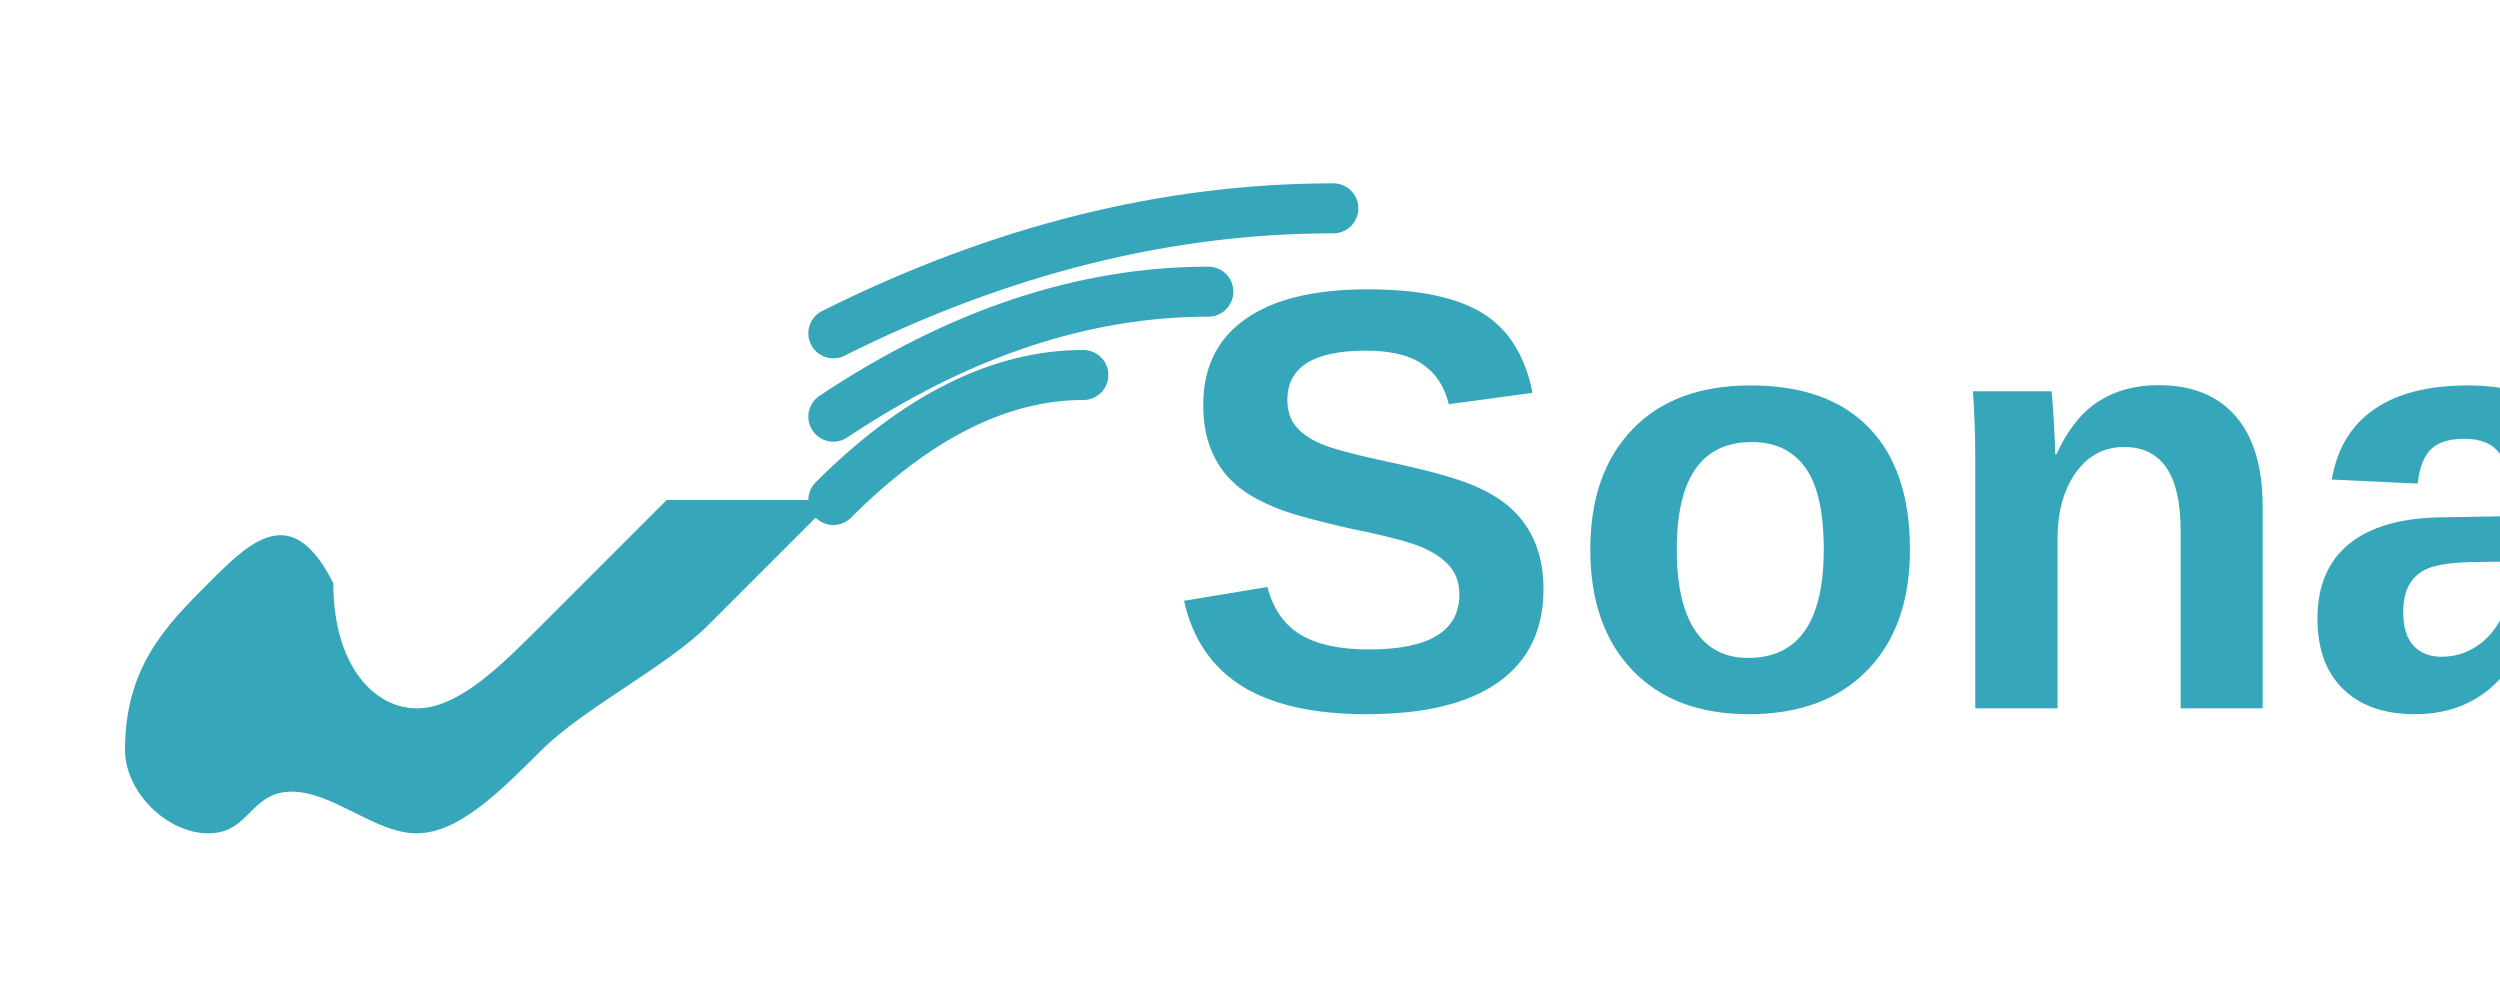
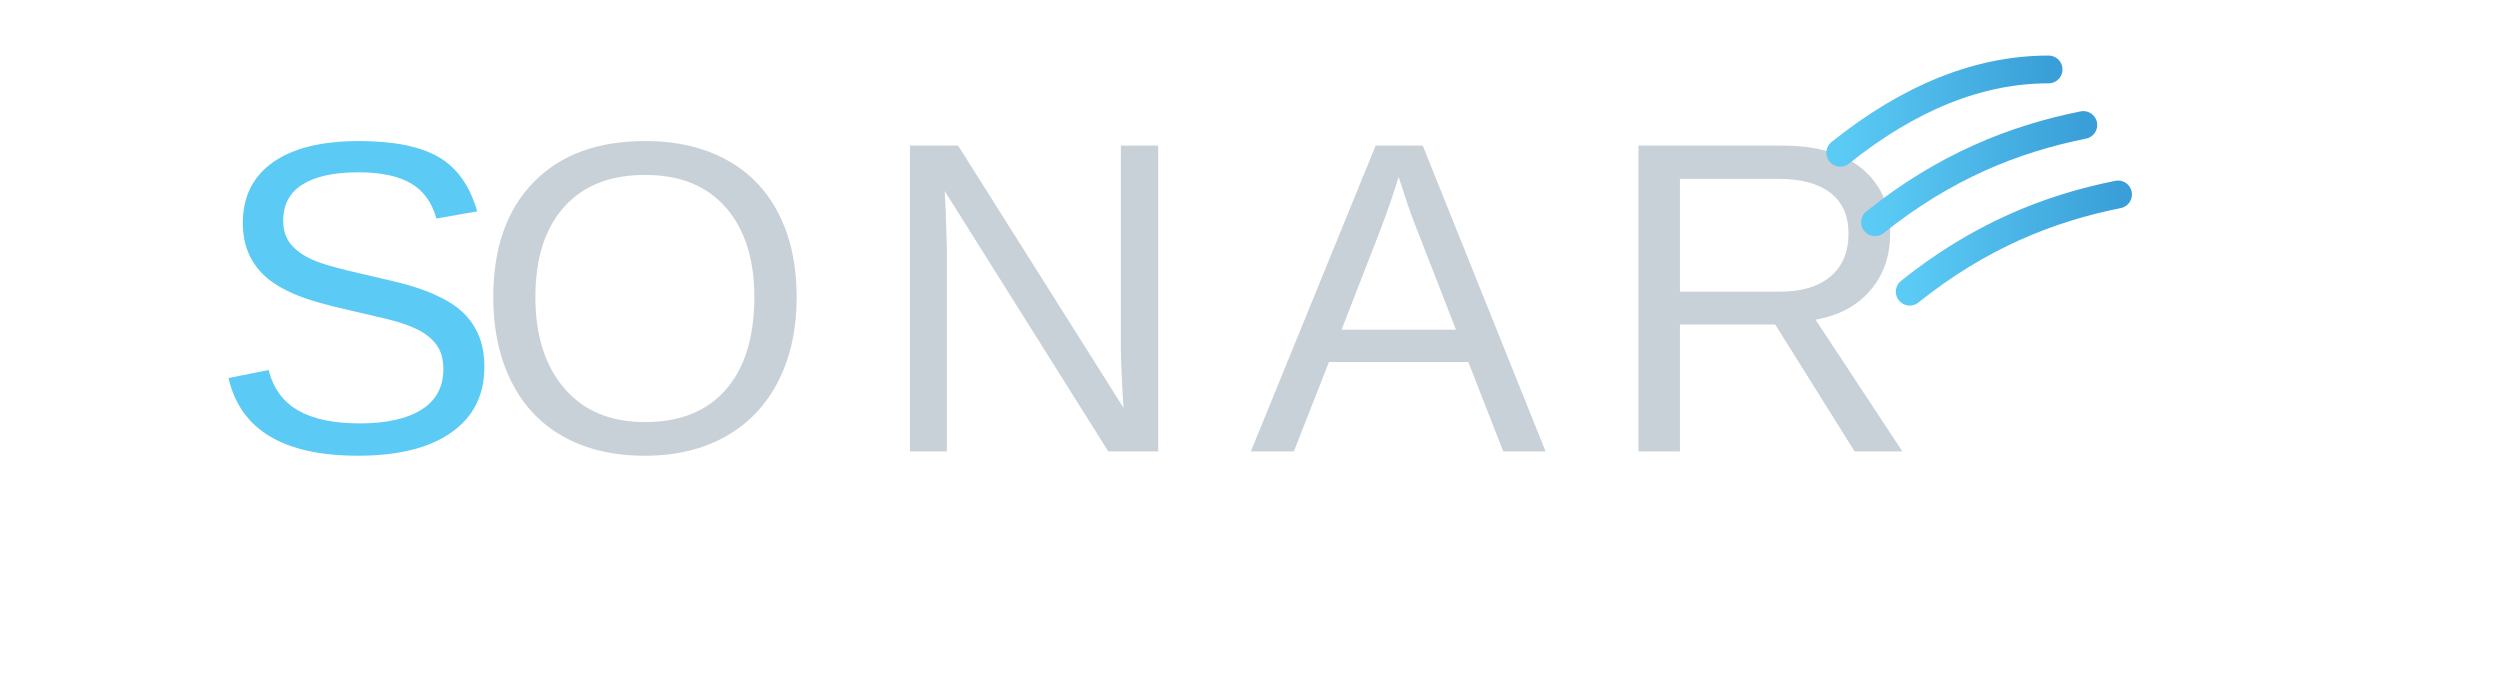
- <svg xmlns="http://www.w3.org/2000/svg" viewBox="0 0 300 120">
+ <svg xmlns="http://www.w3.org/2000/svg" viewBox="0 0 360 100">
+   <defs>
+     <linearGradient id="waveGrad" x1="0" y1="0" x2="1" y2="0">
+       <stop offset="0%" stop-color="#5bcbf5" />
+       <stop offset="100%" stop-color="#3a9fd8" />
+     </linearGradient>
+   </defs>
  <style>
-     .logo-text { fill: #36a6ba; font-size: 72px; font-family: Arial, sans-serif; font-weight: bold; }
-     .whale { fill: #36a6ba; }
-     .sonar-wave { fill: none; stroke: #36a6ba; stroke-width: 6; stroke-linecap: round; }
+     .s-letter { fill: #5bcbf5; font-size: 64px; font-family: 'Segoe UI', Arial, sans-serif; font-weight: 300; letter-spacing: 8px; }
+     .logo-text { fill: #c8d0d8; font-size: 64px; font-family: 'Segoe UI', Arial, sans-serif; font-weight: 300; letter-spacing: 8px; }
+     .sonar-wave { fill: none; stroke: url(#waveGrad); stroke-width: 4; stroke-linecap: round; }
  </style>
  <g>
-     <path class="whale" d="M40,70 C35,60 30,65 25,70 C20,75 15,80 15,90 C15,95 20,100 25,100 C30,100 30,95 35,95 C40,95 45,100 50,100 C55,100 60,95 65,90 C70,85 80,80 85,75 C90,70 95,65 100,60 L80,60 C75,65 70,70 65,75 C60,80 55,85 50,85 C45,85 40,80 40,70 Z" />
-     <circle class="whale" cx="30" cy="80" r="2" />
-     <path class="sonar-wave" d="M100,60 C110,50 120,45 130,45" />
-     <path class="sonar-wave" d="M100,50 C115,40 130,35 145,35" />
-     <path class="sonar-wave" d="M100,40 C120,30 140,25 160,25" />
-     <text x="140" y="85" class="logo-text">Sonar</text>
+     <text x="30" y="65" class="s-letter">S</text>
+     <text x="68" y="65" class="logo-text">ONAR</text>
+     <path class="sonar-wave" d="M265,22 C275,14 285,10 295,10" />
+     <path class="sonar-wave" d="M270,32 C280,24 290,20 300,18" />
+     <path class="sonar-wave" d="M275,42 C285,34 295,30 305,28" />
  </g>
</svg>
